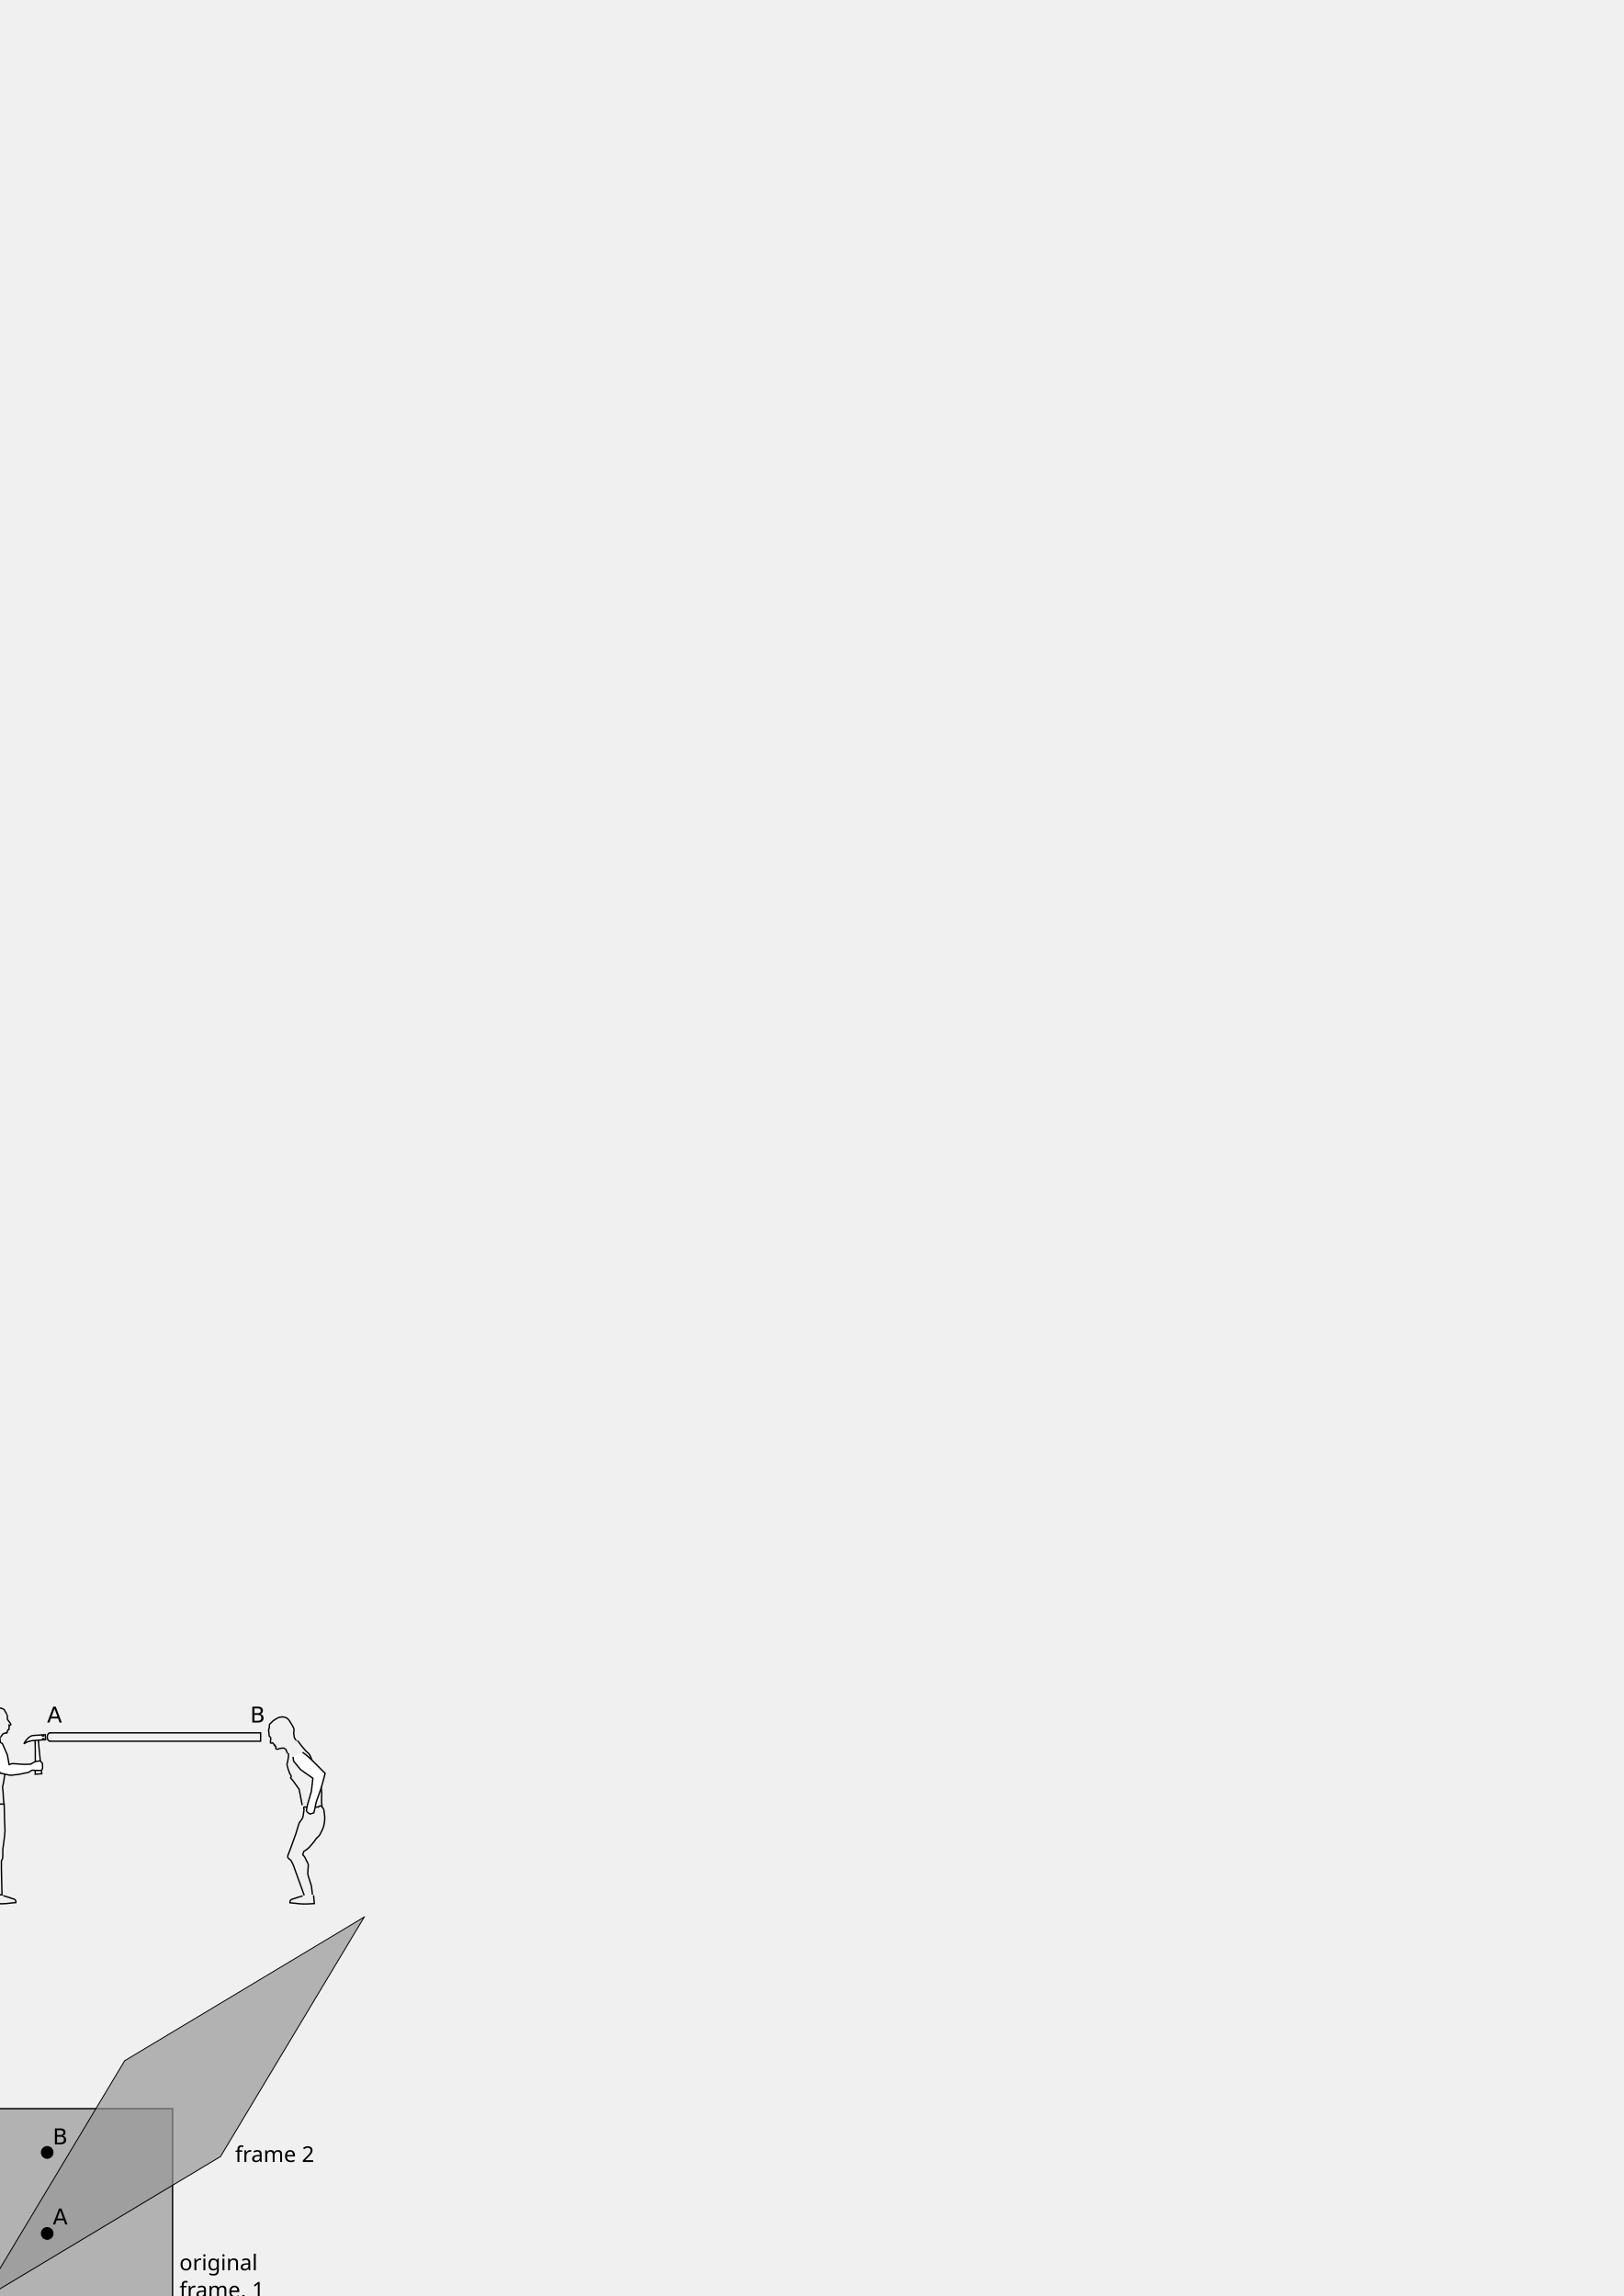
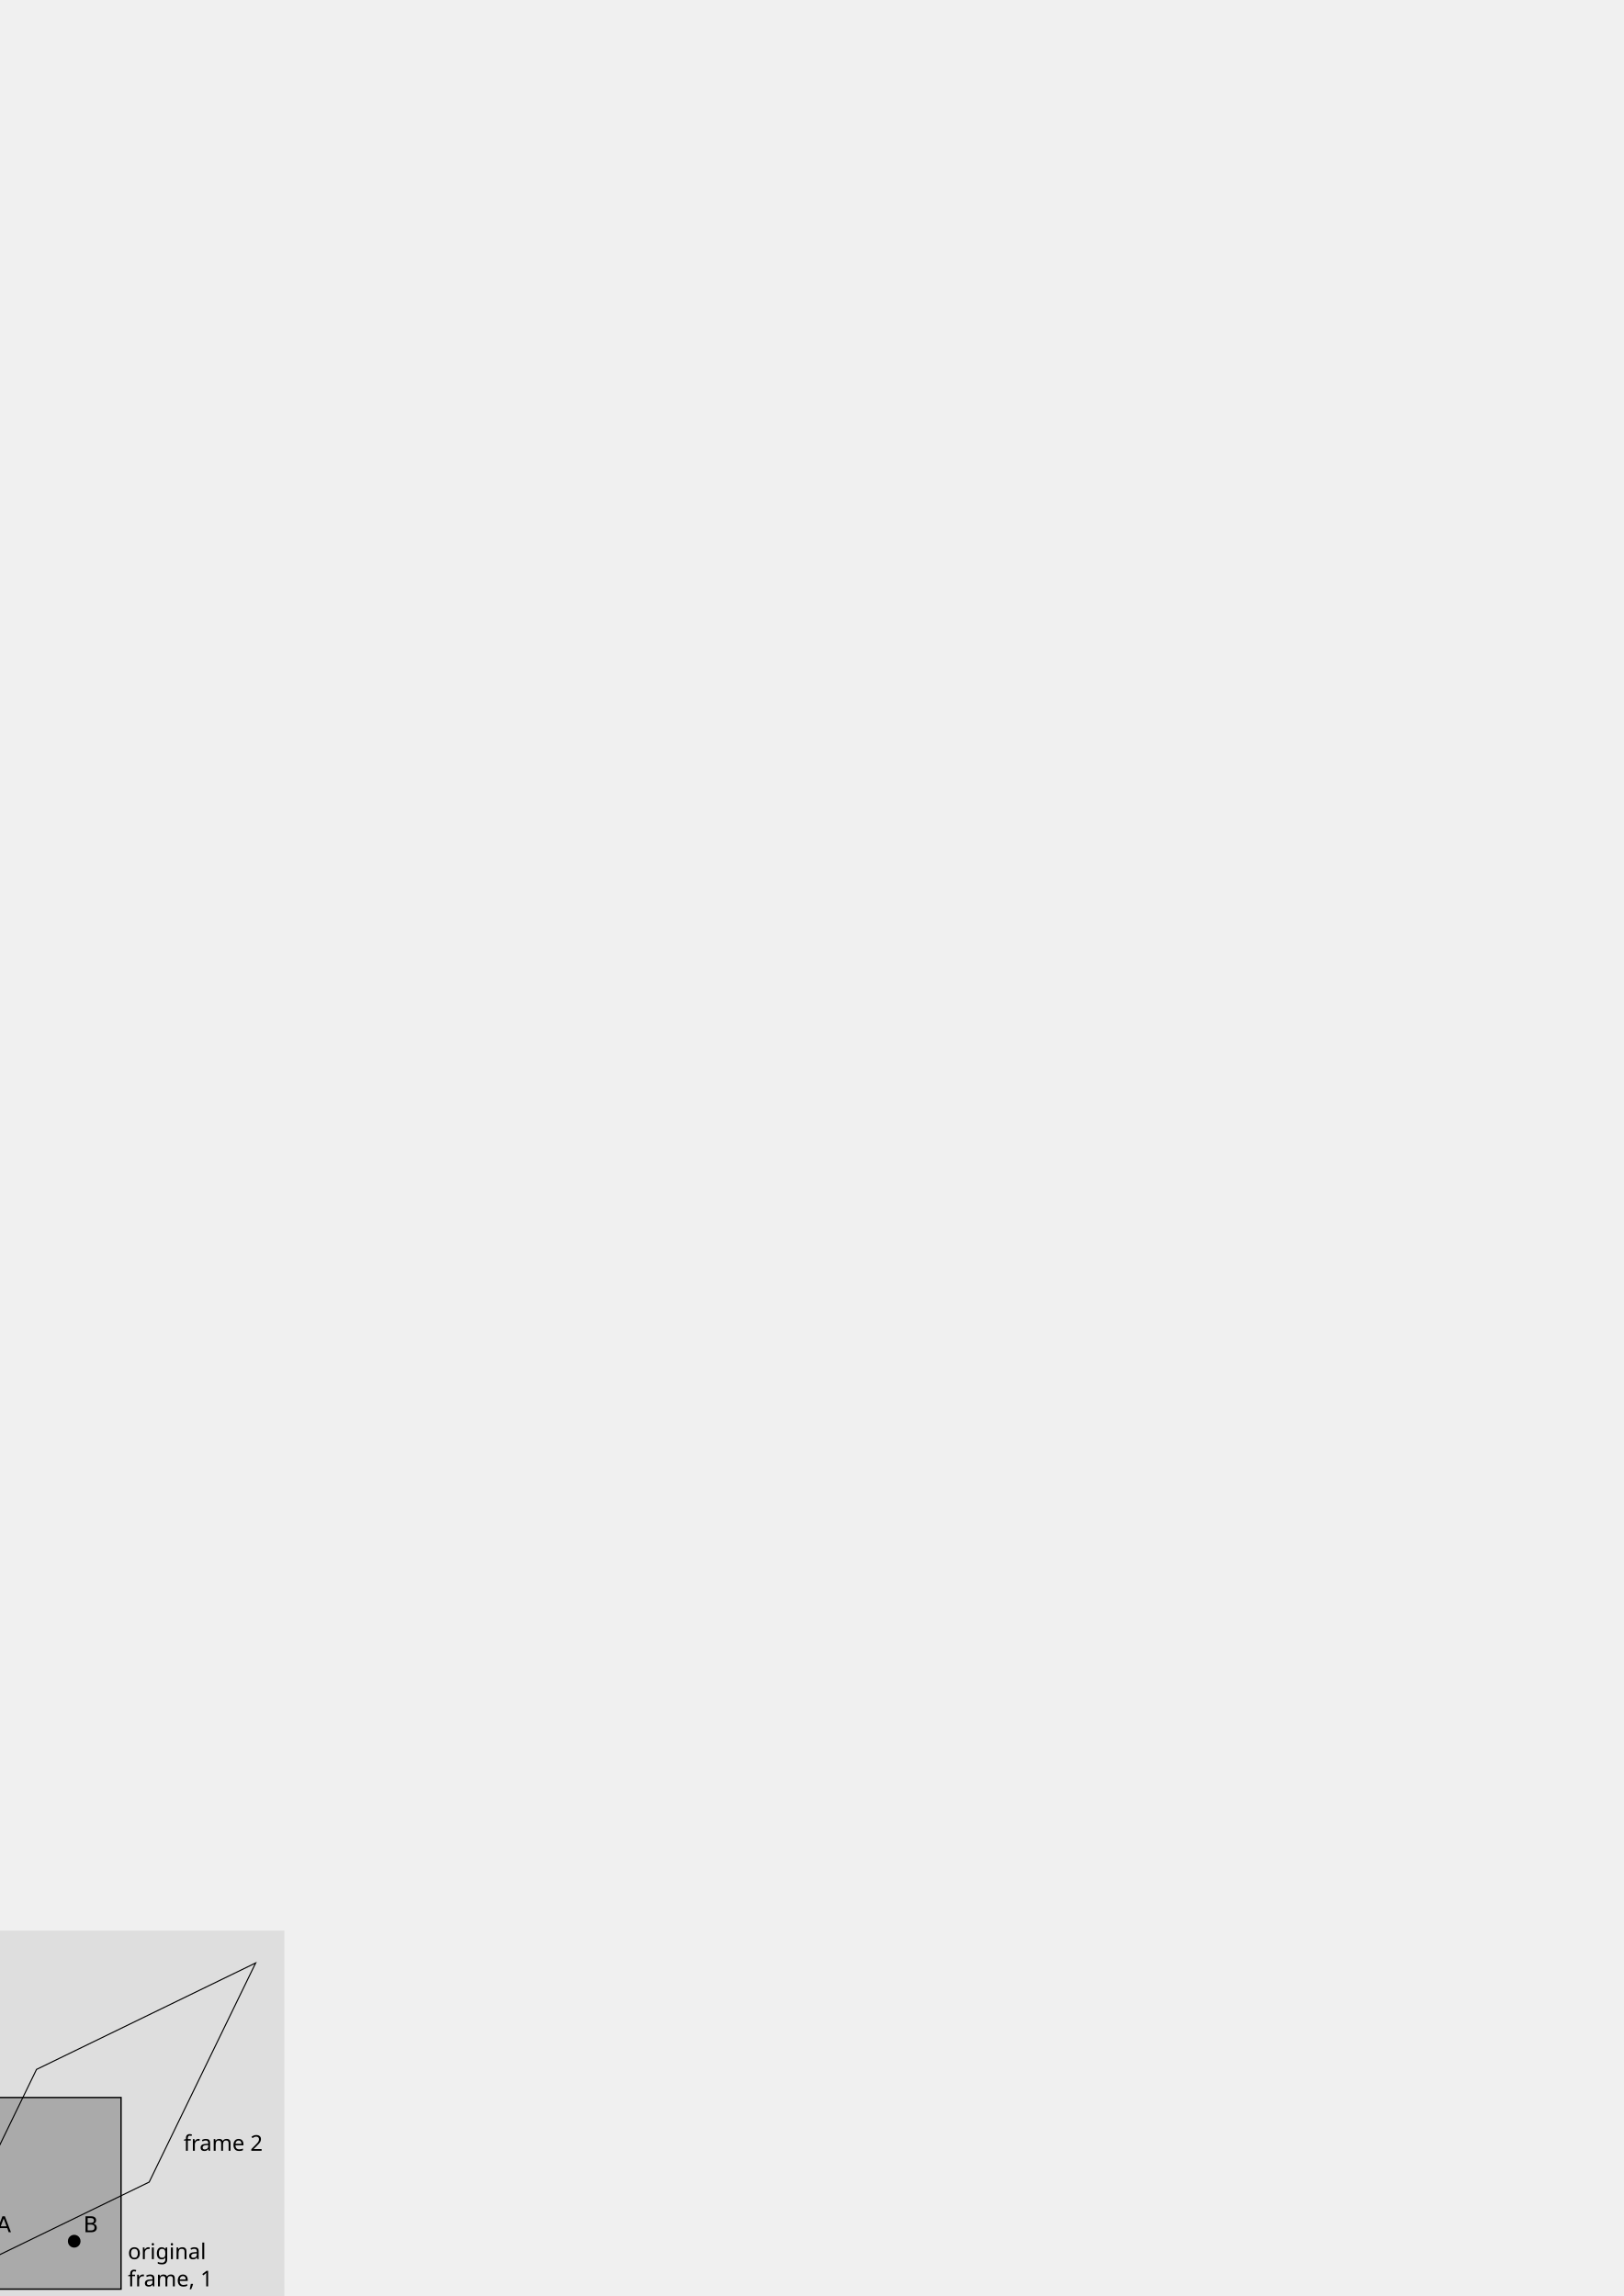
<svg xmlns="http://www.w3.org/2000/svg" width="744.094" height="1052.362" id="svg2" version="1.1">
  <defs id="defs4">
    <marker orient="auto" refY="0.0" refX="0.0" id="Arrow2Mend" style="overflow:visible;">
      <path id="path3210" style="font-size:12.0;fill-rule:evenodd;stroke-width:0.625;stroke-linejoin:round;" d="M 8.719,4.034 L -2.207,0.016 L 8.719,-4.002 C 6.973,-1.63 6.983,1.616 8.719,4.034 z " transform="scale(0.6) rotate(180) translate(0,0)" />
    </marker>
  </defs>
  <g id="layer1">
-     <rect style="fill:#969696;fill-opacity:0.683;stroke:#000000;stroke-width:0.625;stroke-miterlimit:4;stroke-dasharray:none;stroke-dashoffset:0;stroke-opacity:1" id="rect3187" width="87.83" height="87.83" x="-1054.316" y="-8.739" transform="matrix(0,-1,1,0,0,0)" />
-     <rect style="fill:#969696;fill-opacity:0.683;stroke:#000000;stroke-width:0.911;stroke-miterlimit:4;stroke-dasharray:none;stroke-dashoffset:0;stroke-opacity:1" id="rect3189" width="128.033" height="128.033" x="-1911.591" y="1136.764" transform="matrix(0.5144958,-0.8574929,0.8574929,-0.5144958,0,0)" />
-     <path style="fill:#000000;fill-opacity:1;stroke:none" id="path3152" d="m -33.246,887.898 a 3.891,3.891 0 1 1 -7.781,0 3.891,3.891 0 1 1 7.781,0 z" transform="matrix(0.7436286,0,0,0.7436286,49.23715,326.286)" />
-     <path style="fill:#000000;fill-opacity:1;stroke:none" id="path3154" d="m -33.246,887.898 a 3.891,3.891 0 1 1 -7.781,0 3.891,3.891 0 1 1 7.781,0 z" transform="matrix(0.7436286,0,0,0.7436286,49.23715,363.4244)" />
-     <text xml:space="preserve" style="font-size:10px;font-style:normal;font-variant:normal;font-weight:normal;font-stretch:normal;text-align:start;line-height:125%;writing-mode:lr-tb;text-anchor:start;fill:#000000;fill-opacity:1;stroke:none;font-family:Bitstream Vera Sans;-inkscape-font-specification:Bitstream Vera Sans" x="24.174" y="982.846" id="text3166">
-       <tspan id="tspan3168" x="24.174" y="982.846">B</tspan>
+     <rect style="fill:#dedede;fill-opacity:1;stroke:none" id="rect3046-5" width="176.842" height="178.029" x="-46.528" y="884.874" />
+     <rect style="fill:#aaaaaa;fill-opacity:1;stroke:#000000;stroke-width:0.625;stroke-miterlimit:4;stroke-opacity:1;stroke-dasharray:none;stroke-dashoffset:0" id="rect3187" width="87.83" height="87.83" x="-1049.202" y="-32.359" transform="matrix(0,-1,1,0,0,0)" />
+     <rect style="fill:none;stroke:#000000;stroke-width:0.795;stroke-miterlimit:4;stroke-opacity:1;stroke-dasharray:none;stroke-dashoffset:0" id="rect3189" width="111.669" height="111.669" x="-1504.042" y="695.191" transform="matrix(0.4370567,-0.899434,0.899434,-0.4370567,0,0)" />
+     <path style="fill:#000000;fill-opacity:1;stroke:none" id="path3152" d="m -33.246,887.898 a 3.891,3.891 0 1 1 -7.781,0 3.891,3.891 0 1 1 7.781,0 z" transform="matrix(0.7436286,0,0,0.7436286,61.62682,366.9801)" />
+     <path style="fill:#000000;fill-opacity:1;stroke:none" id="path3154" d="m -33.246,887.898 a 3.891,3.891 0 1 1 -7.781,0 3.891,3.891 0 1 1 7.781,0 z" transform="matrix(0.7436286,0,0,0.7436286,23.31637,366.9801)" />
+     <text xml:space="preserve" style="font-size:10px;font-style:normal;font-variant:normal;font-weight:normal;font-stretch:normal;text-align:start;line-height:125%;writing-mode:lr-tb;text-anchor:start;fill:#000000;fill-opacity:1;stroke:none;font-family:Bitstream Vera Sans;-inkscape-font-specification:Bitstream Vera Sans" x="38.198" y="1023.127" id="text3166">
+       <tspan id="tspan3168" x="38.198" y="1023.127">B</tspan>
    </text>
-     <text xml:space="preserve" style="font-size:10px;font-style:normal;font-variant:normal;font-weight:normal;font-stretch:normal;text-align:start;line-height:125%;writing-mode:lr-tb;text-anchor:start;fill:#000000;fill-opacity:1;stroke:none;font-family:Bitstream Vera Sans;-inkscape-font-specification:Bitstream Vera Sans" x="24.174" y="1019.559" id="text3170">
-       <tspan id="tspan3172" x="24.174" y="1019.559">A</tspan>
+     <text xml:space="preserve" style="font-size:10px;font-style:normal;font-variant:normal;font-weight:normal;font-stretch:normal;text-align:start;line-height:125%;writing-mode:lr-tb;text-anchor:start;fill:#000000;fill-opacity:1;stroke:none;font-family:Bitstream Vera Sans;-inkscape-font-specification:Bitstream Vera Sans" x="-1.747" y="1023.127" id="text3170">
+       <tspan id="tspan3172" x="-1.747" y="1023.127">A</tspan>
    </text>
-     <text xml:space="preserve" style="font-size:10px;font-style:normal;font-weight:normal;line-height:125%;letter-spacing:0px;word-spacing:0px;fill:#000000;fill-opacity:1;stroke:none;font-family:Sans" x="82.2" y="1040.579" id="text3773">
-       <tspan id="tspan3775" x="82.2" y="1040.579">original</tspan>
-       <tspan x="82.2" y="1053.079" id="tspan3777">frame, 1</tspan>
+     <text xml:space="preserve" style="font-size:10px;font-style:normal;font-weight:normal;line-height:125%;letter-spacing:0px;word-spacing:0px;fill:#000000;fill-opacity:1;stroke:none;font-family:Sans" x="58.58" y="1035.465" id="text3773">
+       <tspan id="tspan3775" x="58.58" y="1035.465">original</tspan>
+       <tspan x="58.58" y="1047.965" id="tspan3777">frame, 1</tspan>
    </text>
-     <text xml:space="preserve" style="font-size:10px;font-style:normal;font-weight:normal;line-height:125%;letter-spacing:0px;word-spacing:0px;fill:#000000;fill-opacity:1;stroke:none;font-family:Sans" x="107.73" y="990.923" id="text3779">
-       <tspan id="tspan3781" x="107.73" y="990.923">frame 2</tspan>
+     <text xml:space="preserve" style="font-size:10px;font-style:normal;font-weight:normal;line-height:125%;letter-spacing:0px;word-spacing:0px;fill:#000000;fill-opacity:1;stroke:none;font-family:Sans" x="84.11" y="985.808" id="text3779">
+       <tspan id="tspan3781" x="84.11" y="985.808">frame 2</tspan>
    </text>
-     <path style="fill:none;stroke:#000000;stroke-width:0.625;stroke-miterlimit:4;stroke-opacity:1;stroke-dasharray:none" d="m 22.938,794.239 0,0.031 c -0.03,-0.004 -0.063,0 -0.094,0 -0.656,0 -1.188,0.855 -1.188,1.906 0,1.052 0.531,1.875 1.188,1.875 0.03,0 0.064,0.004 0.094,0 l 0,0.031 96.5,0 0,-3.844 -96.5,0 z" id="rect3783" />
-     <text xml:space="preserve" style="font-size:10px;font-style:normal;font-variant:normal;font-weight:normal;font-stretch:normal;text-align:start;line-height:125%;writing-mode:lr-tb;text-anchor:start;fill:#000000;fill-opacity:1;stroke:none;font-family:Bitstream Vera Sans;-inkscape-font-specification:Bitstream Vera Sans" x="114.641" y="789.514" id="text3166-7">
-       <tspan id="tspan3168-7" x="114.641" y="789.514">B</tspan>
+     <rect style="fill:#dedede;fill-opacity:1;stroke:none" id="rect3046" width="208.677" height="178.029" x="-270.98" y="884.874" />
+     <path style="fill:none;stroke:#000000;stroke-width:0.625;stroke-miterlimit:4;stroke-opacity:1;stroke-dasharray:none" d="m -208.878,941.778 0,0.031 c -0.03,-0.004 -0.064,0 -0.094,0 -0.656,0 -1.188,0.855 -1.188,1.906 0,1.052 0.531,1.875 1.188,1.875 0.03,0 0.064,0.004 0.094,0 l 0,0.031 96.5,0 0,-3.844 -96.5,0 z" id="rect3783" />
+     <text xml:space="preserve" style="font-size:10px;font-style:normal;font-variant:normal;font-weight:normal;font-stretch:normal;text-align:start;line-height:125%;writing-mode:lr-tb;text-anchor:start;fill:#000000;fill-opacity:1;stroke:none;font-family:Bitstream Vera Sans;-inkscape-font-specification:Bitstream Vera Sans" x="-117.174" y="937.053" id="text3166-7">
+       <tspan id="tspan3168-7" x="-117.174" y="937.053">B</tspan>
    </text>
-     <text xml:space="preserve" style="font-size:10px;font-style:normal;font-variant:normal;font-weight:normal;font-stretch:normal;text-align:start;line-height:125%;writing-mode:lr-tb;text-anchor:start;fill:#000000;fill-opacity:1;stroke:none;font-family:Bitstream Vera Sans;-inkscape-font-specification:Bitstream Vera Sans" x="21.556" y="789.514" id="text3170-3">
-       <tspan id="tspan3172-3" x="21.556" y="789.514">A</tspan>
+     <text xml:space="preserve" style="font-size:10px;font-style:normal;font-variant:normal;font-weight:normal;font-stretch:normal;text-align:start;line-height:125%;writing-mode:lr-tb;text-anchor:start;fill:#000000;fill-opacity:1;stroke:none;font-family:Bitstream Vera Sans;-inkscape-font-specification:Bitstream Vera Sans" x="-210.259" y="937.053" id="text3170-3">
+       <tspan id="tspan3172-3" x="-210.259" y="937.053">A</tspan>
    </text>
-     <path style="fill:none;stroke:#000000;stroke-width:0.625;stroke-linecap:butt;stroke-linejoin:miter;stroke-miterlimit:4;stroke-opacity:1;stroke-dasharray:none" d="m -5.8,826.89 c -1.09,2.18 -2.289,4.762 -2.362,5.995 -0.102,1.732 0.363,4.996 0.363,4.996 0,0 2.271,4.088 2.089,4.905 -0.182,0.818 1.272,6.994 1.544,7.539 0.273,0.545 0.363,0.818 0.363,0.818 0,0 -1.453,3.27 -1.453,3.724 0,0.454 0,2.543 0.182,3.179 0.182,0.636 0.765,4.565 0.908,4.996 0.273,0.818 0.545,5.359 0.545,5.359 l 4.542,0.091 c 0,0 -0.363,-13.807 -0.273,-14.533 0.091,-0.727 -0.182,-0.908 0.273,-1.544 0.454,-0.636 0.363,-1.817 0.363,-2.362 0,-0.545 0,-2.362 0,-2.362 0,0 0.999,-6.903 0.999,-8.538 0,-1.635 -0.182,-4.36 -0.182,-4.36 l -0.182,-7.903 z" id="path3851" />
-     <path style="fill:none;stroke:#000000;stroke-width:0.625;stroke-linecap:butt;stroke-linejoin:miter;stroke-miterlimit:4;stroke-opacity:1;stroke-dasharray:none" d="m -3.53,868.583 -0.363,3.815 c 0,0 4.814,0.363 6.813,0.091 1.998,-0.273 4.36,-0.454 4.36,-0.454 0,0 0.182,-1.181 -0.727,-1.544 -0.908,-0.363 -5.087,-1.635 -5.087,-1.635" id="path3853" />
-     <path style="fill:none;stroke:#000000;stroke-width:0.625;stroke-linecap:butt;stroke-linejoin:miter;stroke-miterlimit:4;stroke-opacity:1;stroke-dasharray:none" d="m -6.255,827.071 c 0.545,-1.998 0.727,-1.544 0.454,-3.361 -0.273,-1.817 -0.182,-1.817 -0.727,-3.179 -0.545,-1.363 -1.726,-4.269 -2.089,-5.904 -0.363,-1.635 -1.018,-4.788 -0.908,-7.085 0.107,-2.234 0.18,-2.725 0.545,-4.723 0.359,-1.963 0.432,-4.025 1.704,-4.479 1.272,-0.454 2.22,-1.272 2.453,-1.895 0.223,-0.596 0.199,-1.475 0.199,-1.475 l -0.928,-2.245" id="path3857" />
-     <path style="fill:none;stroke:#000000;stroke-width:0.625;stroke-linecap:butt;stroke-linejoin:miter;stroke-miterlimit:4;stroke-opacity:1;stroke-dasharray:none" d="m 1.83,826.708 c -0.273,-2.271 -0.363,-2.907 -0.363,-4.36 0,-1.453 -0.454,-3.088 -0.182,-3.815 0.273,-0.727 0.818,-4.269 0.818,-4.723 0,-0.454 0.273,-1.544 0.273,-1.544" id="path3859" />
-     <path style="fill:none;stroke:#000000;stroke-width:0.625;stroke-linecap:butt;stroke-linejoin:miter;stroke-miterlimit:4;stroke-opacity:1;stroke-dasharray:none" d="m 3.191,785.871 c 0.24,0.756 0.266,1.056 0.189,1.442 -0.077,0.387 -0.025,0.565 0.183,0.976 0.207,0.41 0.556,0.681 0.744,0.977 0.189,0.297 0.638,0.901 0.672,1.106 0.033,0.205 -0.085,0.341 -0.43,0.374 -0.345,0.033 -0.318,-0.088 -0.318,-0.088 l -0.265,-0.05 -0.148,-0.046" id="path3930" />
-     <path style="fill:none;stroke:#000000;stroke-width:0.625;stroke-linecap:butt;stroke-linejoin:miter;stroke-miterlimit:4;stroke-opacity:1;stroke-dasharray:none" d="m 4.363,790.894 c -0.282,0.42 -0.23,0.599 -0.207,0.735 0.022,0.137 0.052,0.319 0.044,0.414 -0.008,0.095 -0.122,0.254 -0.122,0.254 0,0 0.117,0.285 0.063,0.387 -0.053,0.102 -0.16,0.166 -0.297,0.189 -0.137,0.022 -0.243,0.086 -0.243,0.086 0,0 -0.251,0.322 -0.248,0.485 0.003,0.163 0.196,0.482 -0.303,0.868 -0.498,0.385 0.201,-0.144 -0.118,-0.092 -0.319,0.052 -0.963,0.176 -1.484,0.469 -0.222,0.125 -0.321,0.259 -0.486,0.574 -0.217,0.336 -0.312,0.326 -0.469,0.655 -0.157,0.33 -0.142,0.484 -0.142,0.484" id="path3932" />
-     <path style="fill:none;stroke:#000000;stroke-width:0.625;stroke-linecap:butt;stroke-linejoin:miter;stroke-miterlimit:4;stroke-opacity:1;stroke-dasharray:none" d="m 3.115,785.836 c -0.177,-0.509 -0.52,-1.178 -0.743,-1.399 -0.223,-0.221 -0.24,-0.896 -0.706,-1.03 -0.466,-0.134 -0.966,-0.474 -1.467,-0.532 -0.501,-0.059 -1.001,-0.117 -1.389,-0.054 -0.387,0.063 -1.993,0.255 -2.407,0.44 -0.414,0.185 -1.037,0.24 -1.513,0.762 -0.476,0.522 -0.625,0.897 -1.015,1.803 -0.39,0.906 -0.484,1.763 -0.531,2.191 -0.047,0.429 0.288,1.333 0.324,1.841 0.036,0.509 0.13,0.797 0.285,1.17 0.154,0.372 0.556,0.541 0.536,0.988 -0.02,0.448 0.001,0.865 0.001,0.865" id="path3934" />
-     <g id="g4142" transform="translate(2.680513,-29.40678)">
-       <path style="fill:#ffffff;fill-opacity:1;stroke:#000000;stroke-width:0.625;stroke-miterlimit:4;stroke-dasharray:none" d="m 13.385,826.875 c 0.259,3.824 0.052,15.724 0.052,15.724 l 3.03,-0.205 c 0,0 -1.283,-10.893 -1.598,-15.547" id="path10" />
-       <path style="fill:#ffffff;fill-opacity:1;stroke:#000000;stroke-width:0.625;stroke-miterlimit:4;stroke-dasharray:none" d="m 17.365,826.855 -0.037,-0.541 -0.453,0.031 0.036,0.534 -4.193,0.285 -8.2e-5,-0.007 c -2.68,0.195 -4.451,1.502 -4.451,1.502 0,0 1.815,-3.634 4.317,-3.803 l 5.04e-4,0.007 4.171,-0.283 0.036,0.534 0.453,-0.031 -0.037,-0.541 0.852,-0.058 0.157,2.313 -0.853,0.058 z" id="path12" />
-     </g>
-     <path style="fill:#ffffff;fill-opacity:1;stroke:#000000;stroke-width:0.625;stroke-linecap:butt;stroke-linejoin:miter;stroke-miterlimit:4;stroke-opacity:1;stroke-dasharray:none" d="m -4.082,799.02 c -1.154,3.195 -0.355,3.638 -0.266,5.502 0.089,1.864 2.573,3.638 2.928,5.058 0.355,1.42 1.597,3.106 1.597,3.106 0,0 2.662,0.621 3.905,0.887 1.242,0.266 2.573,-0.177 3.55,-0.177 0.976,0 4.082,-0.887 4.881,-0.887 0.799,0 1.864,-1.242 2.396,-1.154 0.532,0.089 3.638,0.266 4.082,0 0.444,-0.266 0.532,-1.065 0.532,-1.065 l -0.089,-2.13 -1.065,-1.065 -2.041,0.266 -1.242,0.621 -1.065,0.621 -2.928,0.089 -5.413,-0.355 -1.509,0.444 -0.799,-4.437 -2.307,-5.236 -0.887,-0.444 -0.266,-2.396" id="path4146" />
-     <path style="fill:none;stroke:#000000;stroke-width:0.625;stroke-linecap:butt;stroke-linejoin:miter;stroke-miterlimit:4;stroke-opacity:1;stroke-dasharray:none" d="m 143.696,868.683 0.363,3.815 c 0,0 -4.814,0.363 -6.813,0.091 -1.998,-0.273 -4.36,-0.454 -4.36,-0.454 0,0 -0.182,-1.181 0.727,-1.544 0.908,-0.363 5.087,-1.635 5.087,-1.635" id="path3853-2" />
-     <path style="fill:none;stroke:#000000;stroke-width:0.625;stroke-linecap:butt;stroke-linejoin:miter;stroke-miterlimit:4;stroke-opacity:1;stroke-dasharray:none" d="m 130.841,801.705 c -0.719,-0.372 -0.608,-0.516 -1.285,-0.489 -0.676,0.027 -1.101,0.202 -1.549,0.268 -0.448,0.066 -1.057,0.48 -1.259,0.248 -0.202,-0.232 -0.456,-0.2 -0.414,-0.609 0.042,-0.41 0.391,-0.308 0.045,-0.591 -0.346,-0.283 -0.395,-0.259 -0.429,-0.392 -0.034,-0.133 0.015,-0.217 0.015,-0.217 l -0.217,-0.015 c 0,0 -0.132,-0.086 -0.214,-0.256 -0.082,-0.17 -0.078,-0.472 -0.281,-0.583 -0.204,-0.112 -0.467,-0.284 -0.467,-0.284 0,0 -0.402,0.284 -0.534,0.198 -0.132,-0.086 -0.361,-0.066 -0.344,-0.403 0.017,-0.338 0.097,-0.856 0.097,-0.856 l 0.077,-1.146 -0.235,-0.426 c 0,0 -0.454,-0.32 -0.501,-0.417 -0.047,-0.097 -0.001,-0.748 -0.024,-0.857 -0.023,-0.109 -0.155,-1.004 -0.155,-1.004 l -0.08,-1.16 0.325,-0.756 c 0,0 -0.015,-1.461 0.071,-1.592 0.086,-0.132 1.689,-1.654 1.689,-1.654 0,0 2.255,-1.537 2.69,-1.567 0.435,-0.03 3.152,-0.981 4.77,1.564 1.618,2.546 2.206,3.64 2.138,4.183 -0.068,0.542 -0.224,1.337 -0.146,1.809 0.078,0.472 0.253,1.706 0.253,1.706 0,0 0.544,0.816 0.78,1.182 0.236,0.365 0.203,0.172 0.203,0.172" id="path4276" />
-     <path style="fill:none;stroke:#000000;stroke-width:0.625;stroke-linecap:butt;stroke-linejoin:miter;stroke-opacity:1;stroke-miterlimit:4;stroke-dasharray:none" d="m 139.417,868.738 -4.954,-13.751 c 0,0 -0.683,-1.623 -1.196,-2.306 -0.512,-0.683 -1.964,-0.854 -1.196,-2.648 0.769,-1.794 1.708,-4.527 1.708,-4.527 l 1.794,-4.954 1.537,-5.039 c 0,0 1.452,-1.964 1.623,-2.391 0.171,-0.427 0.598,-3.673 0.598,-3.673 0,0 -0.342,-1.196 0,-1.196 0.342,0 6.662,0 6.662,0 0,0 0.598,-1.196 1.623,0 1.025,1.196 0.683,0.939 1.025,2.989 0.342,2.05 0.188,3.654 -0.303,5.718 -0.221,0.931 -1.246,3.131 -1.749,3.958 -0.472,0.776 -1.599,1.584 -1.927,2.135 -0.625,1.051 -2.256,2.88 -2.939,3.648 -0.683,0.769 -2.562,1.964 -2.562,1.964 l -0.427,1.452 c 0,0 1.025,0.939 1.281,1.794 0.256,0.854 1.367,2.135 1.281,3.16 -0.085,1.025 -0.256,2.648 -0.256,3.587 0,0.939 1.623,5.381 1.708,5.979 0.085,0.598 0.427,3.758 0.427,3.758" id="path4324" />
-     <path style="fill:none;stroke:#000000;stroke-width:0.625;stroke-linecap:butt;stroke-linejoin:miter;stroke-opacity:1;stroke-miterlimit:4;stroke-dasharray:none" d="m 147.595,828.096 c -0.42,-2.383 -0.14,-5.046 -0.14,-6.448 0,-1.402 -1.121,-6.588 -1.262,-7.429 -0.14,-0.841 -2.803,-6.027 -2.803,-6.027 0,0 -0.981,-3.925 -2.383,-4.906 -1.402,-0.981 -4.625,-5.466 -4.625,-5.466 l 0,0" id="path4326" />
-     <path style="fill:none;stroke:#000000;stroke-width:0.625;stroke-linecap:butt;stroke-linejoin:miter;stroke-opacity:1;stroke-miterlimit:4;stroke-dasharray:none" d="m 130.915,801.605 0.841,2.102" id="path4330" />
-     <path style="fill:#ffffff;stroke:#000000;stroke-width:0.625;stroke-linecap:butt;stroke-linejoin:miter;stroke-opacity:1;fill-opacity:1;stroke-miterlimit:4;stroke-dasharray:none" d="m 138.625,803.146 c 1.822,1.121 4.625,3.925 4.625,3.925 l 5.747,5.747 -0.701,2.663 c 0,0 -0.981,3.784 -1.402,4.906 -0.42,1.121 -1.962,5.466 -1.962,5.466 l -0.701,3.364 -0.42,1.682 -1.682,0.561 c 0,0 -1.682,-0.841 -1.682,-1.682 0,-0.841 0.701,-3.364 0.701,-3.364 l 1.542,-5.326 0.701,-6.027 -5.607,-3.925 -3.224,-3.925 -0.28,-1.962" id="path4332" />
-     <path style="fill:none;stroke:#000000;stroke-width:0.625;stroke-linecap:butt;stroke-linejoin:miter;stroke-opacity:1;stroke-miterlimit:4;stroke-dasharray:none" d="m 132.177,803.567 c 0.28,1.822 -0.701,5.186 -0.701,5.186 0,0 0.841,3.644 1.682,4.766 0.841,1.121 -0.421,1.121 0.14,1.542 0.561,0.42 3.784,5.046 3.784,5.046 l 1.402,7.289" id="path4334" />
+     <path style="fill:none;stroke:#000000;stroke-width:0.625;stroke-linecap:butt;stroke-linejoin:miter;stroke-miterlimit:4;stroke-opacity:1;stroke-dasharray:none" d="m -237.616,974.429 c -1.09,2.18 -2.289,4.762 -2.362,5.995 -0.102,1.732 0.363,4.996 0.363,4.996 0,0 2.271,4.088 2.089,4.905 -0.182,0.818 1.272,6.994 1.544,7.539 0.273,0.545 0.363,0.818 0.363,0.818 0,0 -1.453,3.27 -1.453,3.724 0,0.454 0,2.543 0.182,3.179 0.182,0.636 0.765,4.565 0.908,4.996 0.273,0.818 0.545,5.359 0.545,5.359 l 4.542,0.091 c 0,0 -0.363,-13.807 -0.273,-14.533 0.091,-0.727 -0.182,-0.908 0.273,-1.544 0.454,-0.636 0.363,-1.817 0.363,-2.362 0,-0.545 0,-2.362 0,-2.362 0,0 0.999,-6.903 0.999,-8.538 0,-1.635 -0.182,-4.36 -0.182,-4.36 l -0.182,-7.903 z" id="path3851" />
+     <path style="fill:none;stroke:#000000;stroke-width:0.625;stroke-linecap:butt;stroke-linejoin:miter;stroke-miterlimit:4;stroke-opacity:1;stroke-dasharray:none" d="m -235.345,1016.122 -0.363,3.815 c 0,0 4.814,0.363 6.813,0.091 1.998,-0.273 4.36,-0.454 4.36,-0.454 0,0 0.182,-1.181 -0.727,-1.544 -0.908,-0.363 -5.087,-1.635 -5.087,-1.635" id="path3853" />
+     <path style="fill:none;stroke:#000000;stroke-width:0.625;stroke-linecap:butt;stroke-linejoin:miter;stroke-miterlimit:4;stroke-opacity:1;stroke-dasharray:none" d="m -238.07,974.61 c 0.545,-1.998 0.727,-1.544 0.454,-3.361 -0.273,-1.817 -0.182,-1.817 -0.727,-3.179 -0.545,-1.363 -1.726,-4.269 -2.089,-5.904 -0.363,-1.635 -1.018,-4.788 -0.908,-7.085 0.107,-2.234 0.18,-2.725 0.545,-4.723 0.359,-1.963 0.432,-4.025 1.704,-4.479 1.272,-0.454 2.22,-1.272 2.453,-1.895 0.223,-0.596 0.199,-1.475 0.199,-1.475 l -0.928,-2.245" id="path3857" />
+     <path style="fill:none;stroke:#000000;stroke-width:0.625;stroke-linecap:butt;stroke-linejoin:miter;stroke-miterlimit:4;stroke-opacity:1;stroke-dasharray:none" d="m -229.986,974.247 c -0.273,-2.271 -0.363,-2.907 -0.363,-4.36 0,-1.453 -0.454,-3.088 -0.182,-3.815 0.273,-0.727 0.818,-4.269 0.818,-4.723 0,-0.454 0.273,-1.544 0.273,-1.544" id="path3859" />
+     <path style="fill:none;stroke:#000000;stroke-width:0.625;stroke-linecap:butt;stroke-linejoin:miter;stroke-miterlimit:4;stroke-opacity:1;stroke-dasharray:none" d="m -228.624,933.41 c 0.24,0.756 0.266,1.056 0.189,1.442 -0.077,0.387 -0.025,0.565 0.183,0.976 0.207,0.41 0.556,0.681 0.744,0.977 0.189,0.297 0.638,0.901 0.672,1.106 0.034,0.205 -0.085,0.341 -0.43,0.374 -0.345,0.033 -0.318,-0.088 -0.318,-0.088 l -0.265,-0.05 -0.148,-0.046" id="path3930" />
+     <path style="fill:none;stroke:#000000;stroke-width:0.625;stroke-linecap:butt;stroke-linejoin:miter;stroke-miterlimit:4;stroke-opacity:1;stroke-dasharray:none" d="m -227.453,938.433 c -0.282,0.42 -0.23,0.599 -0.207,0.735 0.022,0.137 0.052,0.319 0.044,0.414 -0.008,0.095 -0.122,0.254 -0.122,0.254 0,0 0.117,0.285 0.063,0.387 -0.053,0.102 -0.16,0.166 -0.297,0.189 -0.137,0.022 -0.243,0.086 -0.243,0.086 0,0 -0.251,0.322 -0.248,0.485 0.003,0.163 0.196,0.482 -0.303,0.868 -0.498,0.385 0.201,-0.144 -0.118,-0.092 -0.319,0.052 -0.963,0.176 -1.484,0.469 -0.222,0.125 -0.321,0.259 -0.486,0.574 -0.217,0.336 -0.312,0.326 -0.469,0.655 -0.157,0.33 -0.142,0.484 -0.142,0.484" id="path3932" />
+     <path style="fill:none;stroke:#000000;stroke-width:0.625;stroke-linecap:butt;stroke-linejoin:miter;stroke-miterlimit:4;stroke-opacity:1;stroke-dasharray:none" d="m -228.7,933.376 c -0.177,-0.509 -0.52,-1.178 -0.743,-1.399 -0.223,-0.221 -0.24,-0.896 -0.706,-1.03 -0.466,-0.134 -0.966,-0.474 -1.467,-0.532 -0.501,-0.059 -1.001,-0.117 -1.389,-0.054 -0.387,0.063 -1.993,0.255 -2.407,0.44 -0.414,0.185 -1.037,0.24 -1.513,0.762 -0.476,0.522 -0.625,0.897 -1.015,1.803 -0.39,0.906 -0.484,1.763 -0.531,2.191 -0.047,0.429 0.288,1.333 0.324,1.841 0.036,0.509 0.13,0.797 0.285,1.17 0.154,0.372 0.556,0.541 0.536,0.988 -0.02,0.448 0.001,0.865 0.001,0.865" id="path3934" />
+     <path id="path10" d="m -215.751,945.007 c 0.259,3.824 0.052,15.724 0.052,15.724 l 3.03,-0.205 c 0,0 -1.283,-10.893 -1.598,-15.547" style="fill:#dedede;fill-opacity:1;stroke:#000000;stroke-width:0.625;stroke-miterlimit:4;stroke-dasharray:none" />
+     <path id="path12" d="m -211.77,944.987 -0.037,-0.541 -0.453,0.031 0.036,0.534 -4.193,0.285 -9e-5,-0.007 c -2.68,0.195 -4.451,1.502 -4.451,1.502 0,0 1.815,-3.634 4.317,-3.803 l 5e-4,0.007 4.171,-0.283 0.036,0.534 0.453,-0.031 -0.037,-0.541 0.852,-0.058 0.157,2.313 -0.853,0.058 z" style="fill:#dedede;fill-opacity:1;stroke:#000000;stroke-width:0.625;stroke-miterlimit:4;stroke-dasharray:none" />
+     <path style="fill:#dedede;fill-opacity:1;stroke:#000000;stroke-width:0.625;stroke-linecap:butt;stroke-linejoin:miter;stroke-miterlimit:4;stroke-opacity:1;stroke-dasharray:none" d="m -235.898,946.559 c -1.154,3.195 -0.355,3.638 -0.266,5.502 0.089,1.864 2.573,3.638 2.928,5.058 0.355,1.42 1.597,3.106 1.597,3.106 0,0 2.662,0.621 3.905,0.887 1.242,0.266 2.573,-0.177 3.55,-0.177 0.976,0 4.082,-0.887 4.881,-0.887 0.799,0 1.864,-1.242 2.396,-1.154 0.532,0.089 3.638,0.266 4.082,0 0.444,-0.266 0.532,-1.065 0.532,-1.065 l -0.089,-2.13 -1.065,-1.065 -2.041,0.266 -1.242,0.621 -1.065,0.621 -2.928,0.089 -5.413,-0.355 -1.509,0.444 -0.799,-4.437 -2.307,-5.236 -0.887,-0.444 -0.266,-2.396" id="path4146" />
+     <path style="fill:none;stroke:#000000;stroke-width:0.625;stroke-linecap:butt;stroke-linejoin:miter;stroke-miterlimit:4;stroke-opacity:1;stroke-dasharray:none" d="m -88.12,1016.222 0.363,3.815 c 0,0 -4.814,0.363 -6.813,0.091 -1.998,-0.273 -4.36,-0.454 -4.36,-0.454 0,0 -0.182,-1.181 0.727,-1.544 0.908,-0.363 5.087,-1.635 5.087,-1.635" id="path3853-2" />
+     <path style="fill:none;stroke:#000000;stroke-width:0.625;stroke-linecap:butt;stroke-linejoin:miter;stroke-miterlimit:4;stroke-opacity:1;stroke-dasharray:none" d="m -100.975,949.244 c -0.719,-0.372 -0.608,-0.516 -1.285,-0.489 -0.676,0.027 -1.101,0.202 -1.549,0.268 -0.448,0.066 -1.057,0.48 -1.259,0.248 -0.202,-0.232 -0.456,-0.2 -0.414,-0.609 0.042,-0.41 0.391,-0.308 0.045,-0.591 -0.346,-0.283 -0.395,-0.259 -0.429,-0.392 -0.034,-0.133 0.015,-0.217 0.015,-0.217 l -0.217,-0.015 c 0,0 -0.132,-0.086 -0.214,-0.256 -0.082,-0.17 -0.078,-0.472 -0.281,-0.583 -0.204,-0.112 -0.467,-0.284 -0.467,-0.284 0,0 -0.402,0.284 -0.534,0.198 -0.132,-0.086 -0.361,-0.066 -0.344,-0.403 0.017,-0.338 0.097,-0.856 0.097,-0.856 l 0.077,-1.146 -0.235,-0.426 c 0,0 -0.454,-0.32 -0.501,-0.417 -0.047,-0.097 -0.001,-0.748 -0.024,-0.857 -0.023,-0.109 -0.155,-1.004 -0.155,-1.004 l -0.08,-1.16 0.325,-0.756 c 0,0 -0.015,-1.461 0.071,-1.592 0.086,-0.132 1.689,-1.654 1.689,-1.654 0,0 2.255,-1.537 2.69,-1.567 0.435,-0.03 3.152,-0.981 4.77,1.564 1.618,2.546 2.206,3.64 2.138,4.183 -0.068,0.542 -0.224,1.337 -0.146,1.809 0.078,0.472 0.253,1.706 0.253,1.706 0,0 0.544,0.816 0.78,1.182 0.236,0.365 0.203,0.172 0.203,0.172" id="path4276" />
+     <path style="fill:none;stroke:#000000;stroke-width:0.625;stroke-linecap:butt;stroke-linejoin:miter;stroke-miterlimit:4;stroke-opacity:1;stroke-dasharray:none" d="m -92.398,1016.277 -4.954,-13.751 c 0,0 -0.683,-1.623 -1.196,-2.306 -0.512,-0.683 -1.964,-0.854 -1.196,-2.648 0.769,-1.794 1.708,-4.527 1.708,-4.527 l 1.794,-4.954 1.537,-5.039 c 0,0 1.452,-1.964 1.623,-2.391 0.171,-0.427 0.598,-3.672 0.598,-3.672 0,0 -0.342,-1.196 0,-1.196 0.342,0 6.662,0 6.662,0 0,0 0.598,-1.196 1.623,0 1.025,1.196 0.683,0.939 1.025,2.989 0.342,2.05 0.188,3.654 -0.303,5.718 -0.221,0.931 -1.246,3.131 -1.749,3.958 -0.472,0.776 -1.599,1.584 -1.927,2.135 -0.625,1.051 -2.256,2.88 -2.939,3.648 -0.683,0.769 -2.562,1.964 -2.562,1.964 l -0.427,1.452 c 0,0 1.025,0.94 1.281,1.794 0.256,0.854 1.367,2.135 1.281,3.16 -0.085,1.025 -0.256,2.648 -0.256,3.587 0,0.939 1.623,5.381 1.708,5.979 0.085,0.598 0.427,3.758 0.427,3.758" id="path4324" />
+     <path style="fill:none;stroke:#000000;stroke-width:0.625;stroke-linecap:butt;stroke-linejoin:miter;stroke-miterlimit:4;stroke-opacity:1;stroke-dasharray:none" d="m -84.22,975.635 c -0.42,-2.383 -0.14,-5.046 -0.14,-6.448 0,-1.402 -1.121,-6.588 -1.262,-7.429 -0.14,-0.841 -2.803,-6.027 -2.803,-6.027 0,0 -0.981,-3.925 -2.383,-4.906 -1.402,-0.981 -4.625,-5.466 -4.625,-5.466 l 0,0" id="path4326" />
+     <path style="fill:none;stroke:#000000;stroke-width:0.625;stroke-linecap:butt;stroke-linejoin:miter;stroke-miterlimit:4;stroke-opacity:1;stroke-dasharray:none" d="m -100.9,949.144 0.841,2.102" id="path4330" />
+     <path style="fill:#dedede;fill-opacity:1;stroke:#000000;stroke-width:0.625;stroke-linecap:butt;stroke-linejoin:miter;stroke-miterlimit:4;stroke-opacity:1;stroke-dasharray:none" d="m -93.191,950.686 c 1.822,1.121 4.625,3.925 4.625,3.925 l 5.747,5.747 -0.701,2.663 c 0,0 -0.981,3.784 -1.402,4.906 -0.42,1.121 -1.962,5.466 -1.962,5.466 l -0.701,3.364 -0.42,1.682 -1.682,0.561 c 0,0 -1.682,-0.841 -1.682,-1.682 0,-0.841 0.701,-3.364 0.701,-3.364 l 1.542,-5.326 0.701,-6.027 -5.607,-3.925 -3.224,-3.925 -0.28,-1.962" id="path4332" />
+     <path style="fill:none;stroke:#000000;stroke-width:0.625;stroke-linecap:butt;stroke-linejoin:miter;stroke-miterlimit:4;stroke-opacity:1;stroke-dasharray:none" d="m -99.639,951.106 c 0.28,1.822 -0.701,5.186 -0.701,5.186 0,0 0.841,3.644 1.682,4.766 0.841,1.121 -0.421,1.121 0.14,1.542 0.561,0.42 3.784,5.046 3.784,5.046 l 1.402,7.289" id="path4334" />
  </g>
</svg>
